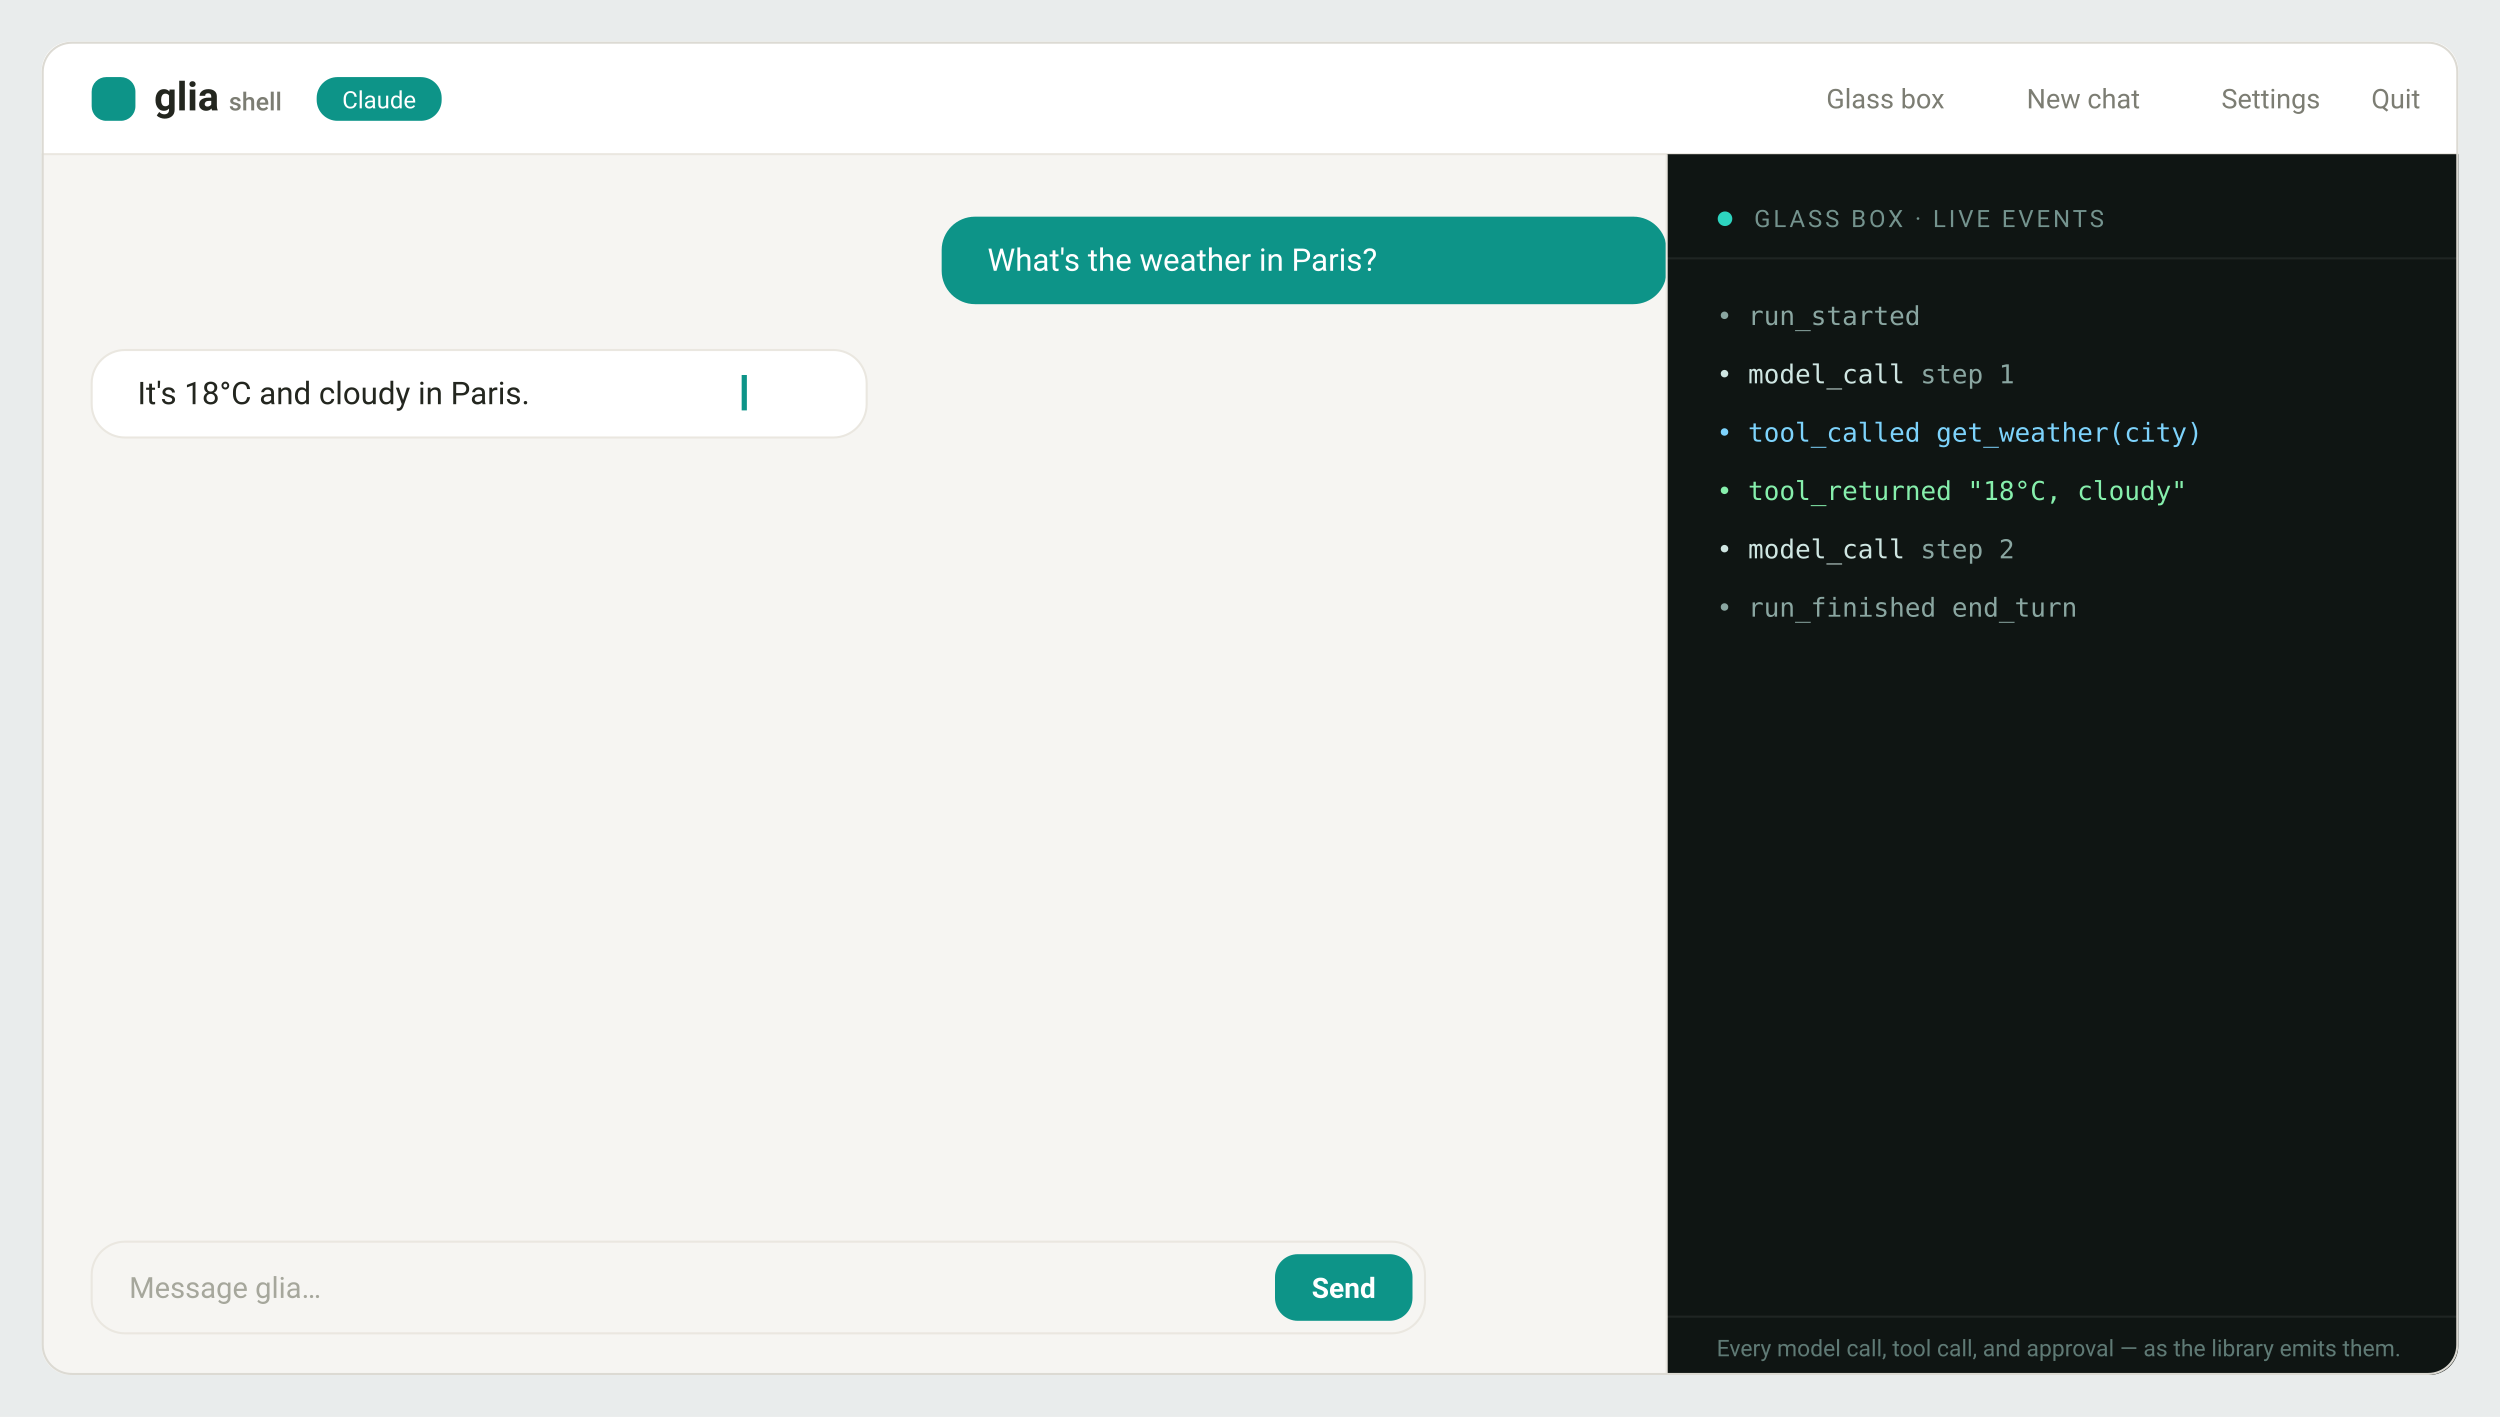
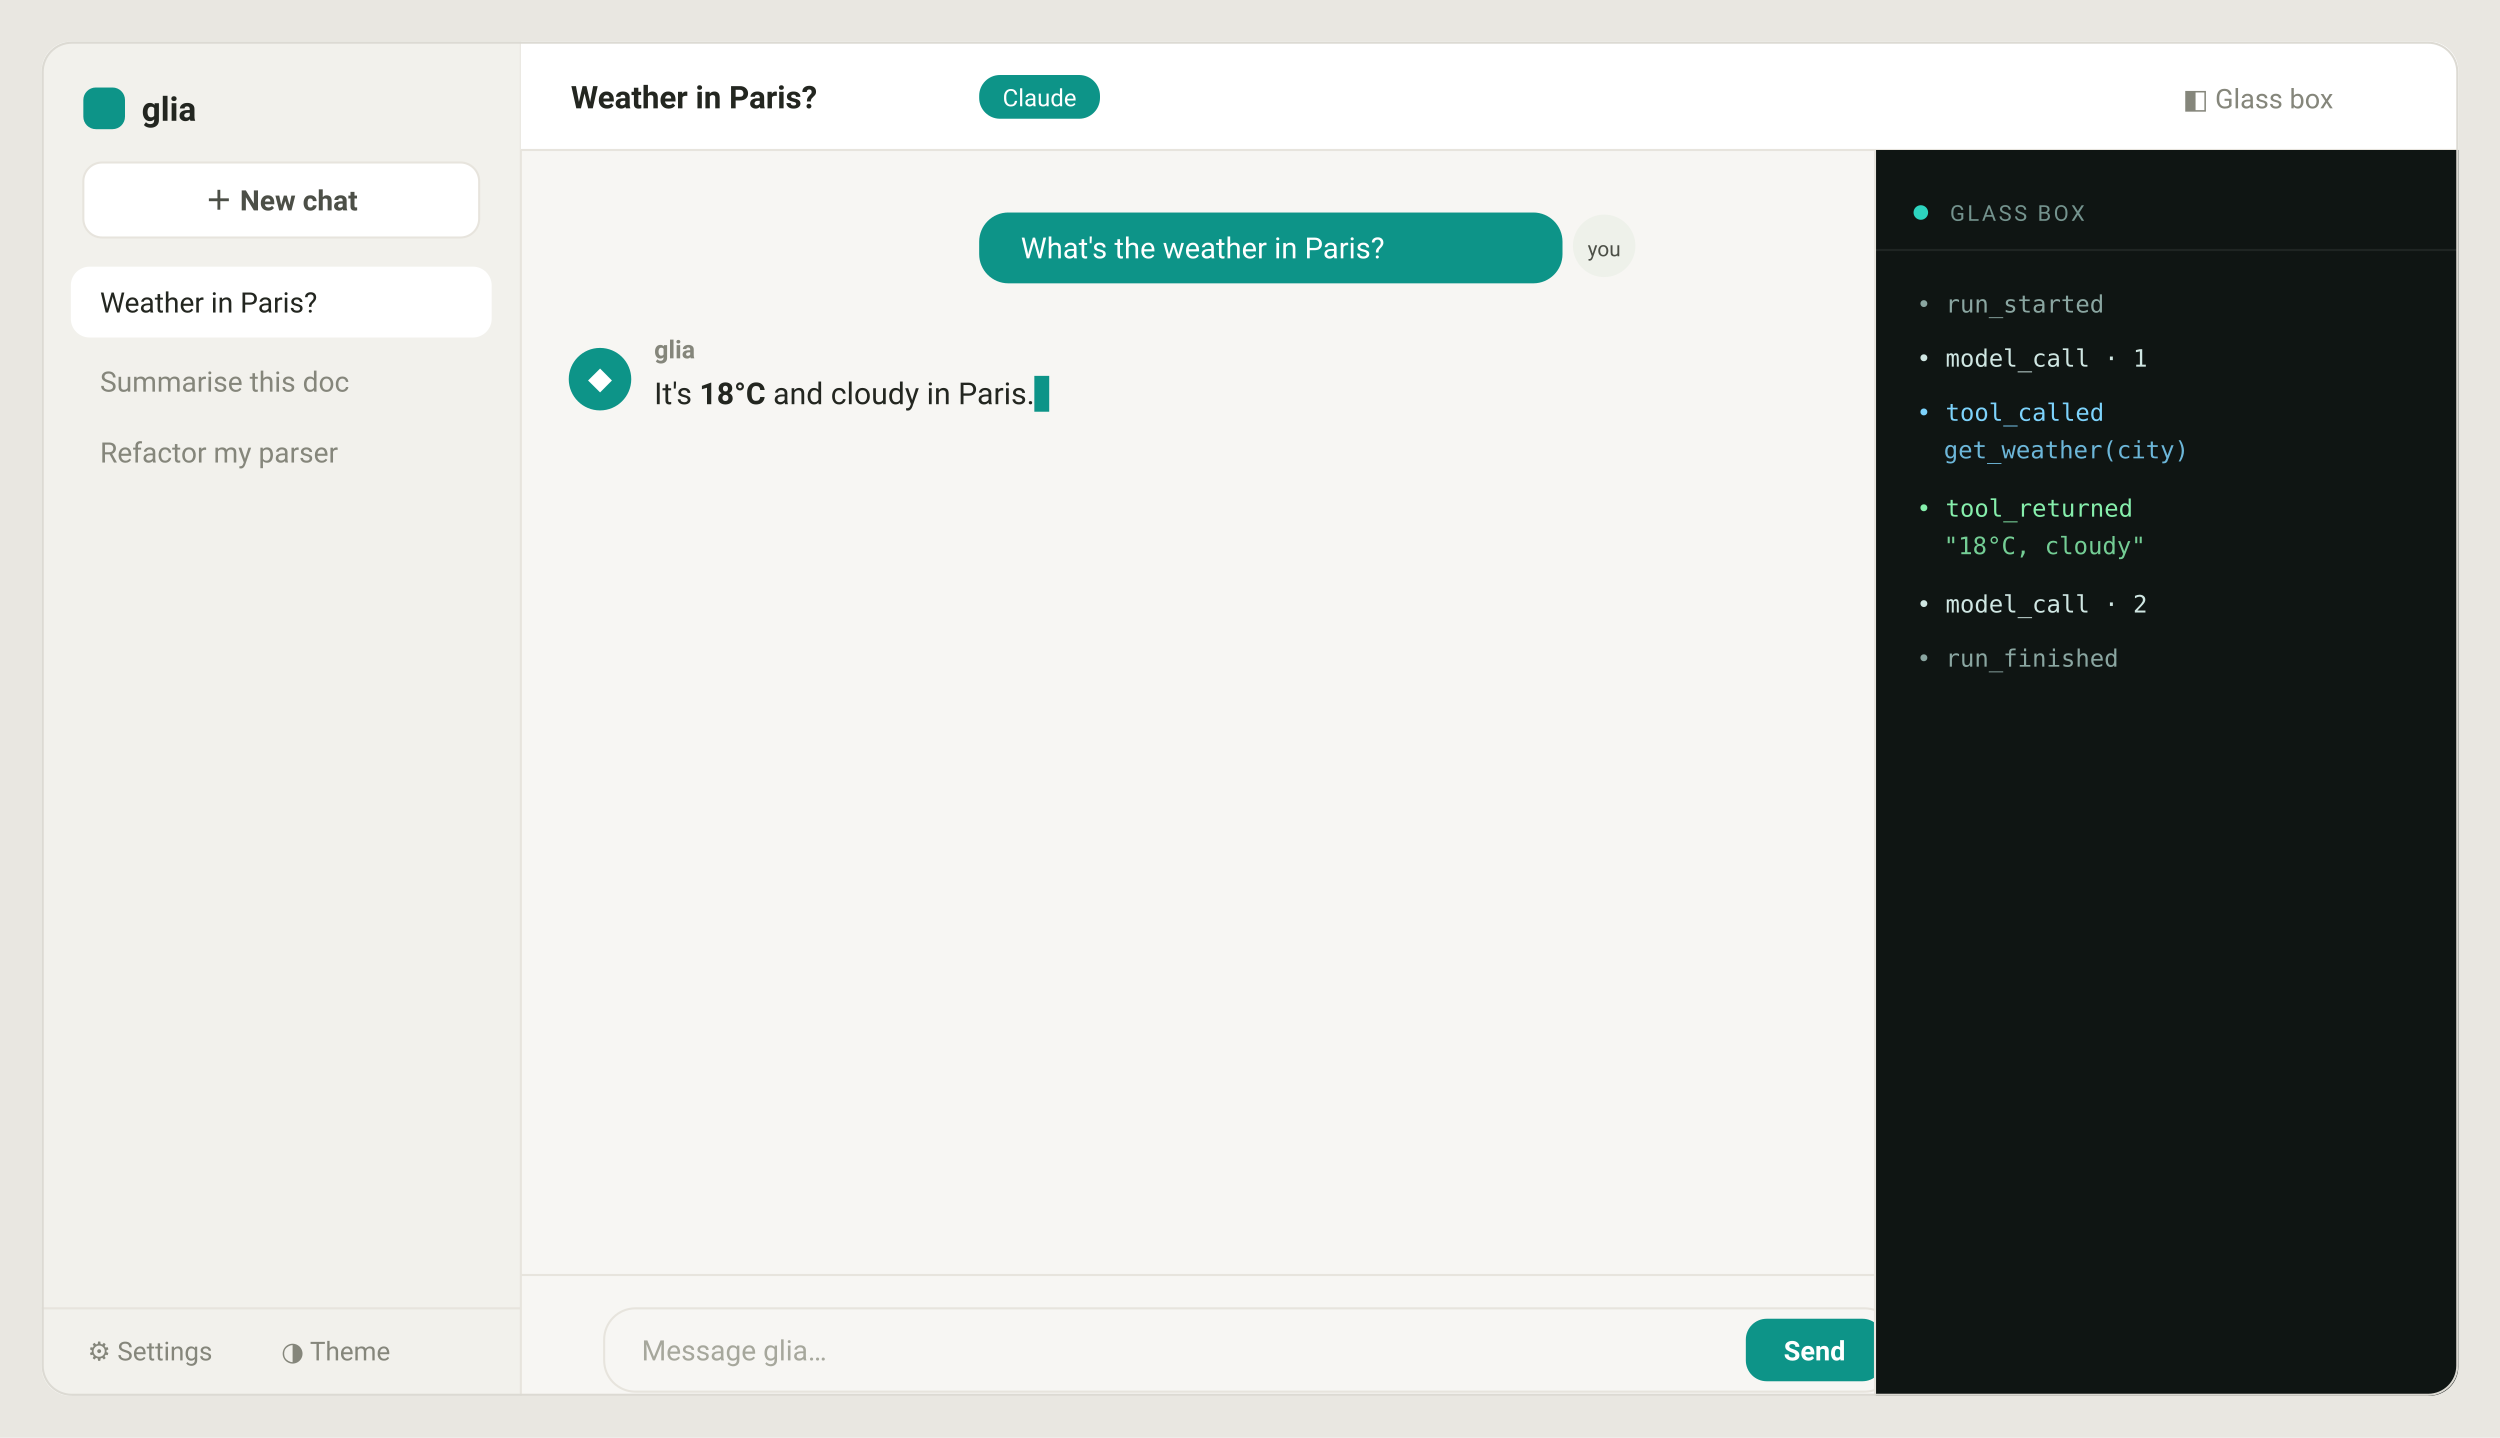
- <svg xmlns="http://www.w3.org/2000/svg" viewBox="0 0 1200 680" font-family="system-ui, -apple-system, Segoe UI, Roboto, sans-serif">
+ <svg xmlns="http://www.w3.org/2000/svg" viewBox="0 0 1200 690" font-family="system-ui, -apple-system, Segoe UI, Roboto, sans-serif">
  <style>
-     /* Elements default to visible (the final frame), so the image still reads
-        as a full screenshot if a viewer's browser doesn't run SVG animations. */
+     /* Elements default to visible (the final frame), so the image still reads as a
+        full screenshot if a viewer's browser doesn't run SVG animations. */
    .a { animation: 9s infinite; }
-     .t1 { animation-name: k1; } .t2 { animation-name: k2; } .t3 { animation-name: k3; }
-     .t4 { animation-name: k4; } .t5 { animation-name: k5; } .t6 { animation-name: k6; }
-     .t7 { animation-name: k7; } .t8 { animation-name: k8; }
-     @keyframes k1 { 0%,6%{opacity:0} 8%,100%{opacity:1} }
-     @keyframes k2 { 0%,14%{opacity:0} 16%,100%{opacity:1} }
-     @keyframes k3 { 0%,22%{opacity:0} 24%,100%{opacity:1} }
-     @keyframes k4 { 0%,31%{opacity:0} 33%,100%{opacity:1} }
-     @keyframes k5 { 0%,41%{opacity:0} 43%,100%{opacity:1} }
-     @keyframes k6 { 0%,50%{opacity:0} 52%,100%{opacity:1} }
-     @keyframes k7 { 0%,58%{opacity:0} 60%,100%{opacity:1} }
-     @keyframes k8 { 0%,78%{opacity:0} 80%,100%{opacity:1} }
-     .cursor { animation: blink .9s steps(2) infinite; }
-     @keyframes blink { 50% { opacity: 0; } }
-     .pulse { animation: pulse 2.4s ease-in-out infinite; transform-origin: center; }
-     @keyframes pulse { 50% { opacity: .35; } }
+     .t1{animation-name:k1} .t2{animation-name:k2} .t3{animation-name:k3} .t4{animation-name:k4}
+     .t5{animation-name:k5} .t6{animation-name:k6} .t7{animation-name:k7} .t8{animation-name:k8}
+     @keyframes k1{0%,6%{opacity:0}8%,100%{opacity:1}}
+     @keyframes k2{0%,14%{opacity:0}16%,100%{opacity:1}}
+     @keyframes k3{0%,22%{opacity:0}24%,100%{opacity:1}}
+     @keyframes k4{0%,31%{opacity:0}33%,100%{opacity:1}}
+     @keyframes k5{0%,41%{opacity:0}43%,100%{opacity:1}}
+     @keyframes k6{0%,50%{opacity:0}52%,100%{opacity:1}}
+     @keyframes k7{0%,58%{opacity:0}60%,100%{opacity:1}}
+     @keyframes k8{0%,78%{opacity:0}80%,100%{opacity:1}}
+     .cursor{animation:blink .9s steps(2) infinite}
+     @keyframes blink{50%{opacity:0}}
+     .pulse{animation:pulse 2.4s ease-in-out infinite}
+     @keyframes pulse{50%{opacity:.4}}
  </style>
  <defs>
    <clipPath id="win">
-       <rect x="20" y="20" width="1160" height="640" rx="14" />
+       <rect x="20" y="20" width="1160" height="650" rx="14" />
    </clipPath>
  </defs>
-   <rect width="1200" height="680" fill="#e9ecec" />
+   <rect width="1200" height="690" fill="#e9e7e1" />
  <g clip-path="url(#win)">
-     <rect x="20" y="20" width="1160" height="640" fill="#f6f5f2" />
-     <rect x="20" y="20" width="1160" height="54" fill="#ffffff" />
-     <line x1="20" y1="74" x2="1180" y2="74" stroke="#eae7e0" />
-     <rect x="44" y="37" width="21" height="21" rx="7" fill="#0d9488" />
-     <text x="74" y="53" font-size="19" font-weight="650" fill="#23261f">glia <tspan font-size="12" font-weight="500" fill="#7c7d73">shell</tspan>
-     </text>
-     <rect x="152" y="37" width="60" height="21" rx="10" fill="#0d9488" />
-     <text x="182" y="52" font-size="11.5" fill="#fff" text-anchor="middle">Claude</text>
-     <g fill="#7c7d73" font-size="13">
-       <text x="905" y="52" text-anchor="middle">Glass box</text>
-       <text x="1000" y="52" text-anchor="middle">New chat</text>
-       <text x="1090" y="52" text-anchor="middle">Settings</text>
-       <text x="1150" y="52" text-anchor="middle">Quit</text>
-     </g>
+     <rect x="20" y="20" width="1160" height="650" fill="#f7f6f3" />
+     <rect x="20" y="20" width="230" height="650" fill="#f2f1ec" />
+     <line x1="250" y1="20" x2="250" y2="670" stroke="#e7e4dd" />
+     <rect x="40" y="42" width="20" height="20" rx="6" fill="#0d9488" />
+     <text x="68" y="58" font-size="16" font-weight="650" fill="#232620">glia</text>
+     <rect x="40" y="78" width="190" height="36" rx="9" fill="#fff" stroke="#e7e4dd" />
+     <text x="135" y="101" font-size="13.5" font-weight="600" fill="#4c4f47" text-anchor="middle">＋ New chat</text>
+     <rect class="a t1" x="34" y="128" width="202" height="34" rx="9" fill="#fff" />
+     <text class="a t1" x="48" y="150" font-size="13.5" fill="#232620">Weather in Paris?</text>
+     <text x="48" y="188" font-size="13.5" fill="#85867b">Summarise this doc</text>
+     <text x="48" y="222" font-size="13.5" fill="#85867b">Refactor my parser</text>
+     <line x1="20" y1="628" x2="250" y2="628" stroke="#e7e4dd" />
+     <text x="42" y="653" font-size="12.5" fill="#85867b">⚙ Settings</text>
+     <text x="135" y="653" font-size="12.5" fill="#85867b">◑ Theme</text>
+     <rect x="250" y="20" width="930" height="52" fill="#fff" />
+     <line x1="250" y1="72" x2="1180" y2="72" stroke="#e7e4dd" />
+     <text x="274" y="52" font-size="15" font-weight="600" fill="#232620">Weather in Paris?</text>
+     <rect x="470" y="36" width="58" height="21" rx="10" fill="#0d9488" />
+     <text x="499" y="51" font-size="11.5" fill="#fff" text-anchor="middle">Claude</text>
+     <text x="1120" y="52" font-size="13" fill="#85867b" text-anchor="end">◧ Glass box</text>
    <g class="a t1">
-       <rect x="452" y="104" width="348" height="42" rx="16" fill="#0d9488" />
-       <text x="474" y="130" font-size="15" fill="#fff">What's the weather in Paris?</text>
+       <circle cx="770" cy="118" r="15" fill="#eef1ea" />
+       <text x="770" y="123" font-size="10" fill="#4c4f47" text-anchor="middle">you</text>
+       <rect x="470" y="102" width="280" height="34" rx="14" fill="#0d9488" />
+       <text x="490" y="124" font-size="14" fill="#fff">What's the weather in Paris?</text>
    </g>
    <g class="a t7">
-       <rect x="44" y="168" width="372" height="42" rx="16" fill="#fff" stroke="#eae7e0" />
-       <text x="66" y="194" font-size="15" fill="#23261f">It's 18°C and cloudy in Paris.</text>
-       <rect class="cursor" x="356" y="180" width="2.5" height="17" fill="#0d9488" />
+       <circle cx="288" cy="182" r="15" fill="#0d9488" />
+       <text x="288" y="187" font-size="12" fill="#fff" text-anchor="middle">◆</text>
+       <text x="314" y="172" font-size="12" font-weight="650" fill="#85867b">glia</text>
+       <text x="314" y="194" font-size="14.5" fill="#232620">It's <tspan font-weight="700">18°C</tspan> and cloudy in Paris.<tspan class="cursor" fill="#0d9488">▋</tspan>
+       </text>
    </g>
-     <rect x="44" y="596" width="640" height="44" rx="16" fill="#f6f5f2" stroke="#eae7e0" />
-     <text x="62" y="623" font-size="14" fill="#a6a79c">Message glia…</text>
-     <rect x="612" y="602" width="66" height="32" rx="11" fill="#0d9488" />
-     <text x="645" y="623" font-size="13.5" fill="#fff" text-anchor="middle" font-weight="600">Send</text>
-     <rect x="800" y="74" width="380" height="586" fill="#0f1513" />
-     <line x1="800" y1="74" x2="800" y2="660" stroke="#eae7e0" />
-     <circle class="pulse" cx="828" cy="105" r="3.5" fill="#2dd4bf" />
-     <text x="842" y="109" font-size="11.5" letter-spacing="1.4" fill="#9fc9c2" opacity=".7">GLASS BOX · LIVE EVENTS</text>
-     <line x1="800" y1="124" x2="1180" y2="124" stroke="rgba(255,255,255,.07)" />
-     <g font-family="ui-monospace, Menlo, Consolas, monospace" font-size="12.5">
-       <text class="a t2" x="824" y="156" fill="#8aa6a1">• run_started</text>
-       <text class="a t3" x="824" y="184" fill="#cfe6e2">• model_call        <tspan fill="#8aa6a1">step 1</tspan>
-       </text>
-       <text class="a t4" x="824" y="212" fill="#7dd3fc">• tool_called       get_weather(city)</text>
-       <text class="a t5" x="824" y="240" fill="#86efac">• tool_returned     "18°C, cloudy"</text>
-       <text class="a t6" x="824" y="268" fill="#cfe6e2">• model_call        <tspan fill="#8aa6a1">step 2</tspan>
-       </text>
-       <text class="a t8" x="824" y="296" fill="#8aa6a1">• run_finished      end_turn</text>
+     <line x1="250" y1="612" x2="1180" y2="612" stroke="#e7e4dd" />
+     <rect x="290" y="628" width="620" height="40" rx="15" fill="#f7f6f3" stroke="#e7e4dd" />
+     <text x="308" y="653" font-size="13.5" fill="#a6a79c">Message glia…</text>
+     <rect x="838" y="633" width="66" height="30" rx="10" fill="#0d9488" />
+     <text x="871" y="653" font-size="13" fill="#fff" text-anchor="middle" font-weight="600">Send</text>
+     <rect x="900" y="72" width="280" height="598" fill="#0f1513" />
+     <line x1="900" y1="72" x2="900" y2="670" stroke="#e7e4dd" />
+     <circle class="pulse" cx="922" cy="102" r="3.5" fill="#2dd4bf" />
+     <text x="936" y="106" font-size="10.5" letter-spacing="1.2" fill="#9fc9c2" opacity=".7">GLASS BOX</text>
+     <line x1="900" y1="120" x2="1180" y2="120" stroke="rgba(255,255,255,.07)" />
+     <g font-family="ui-monospace, Menlo, Consolas, monospace" font-size="11.5">
+       <text class="a t2" x="920" y="150" fill="#8aa6a1">• run_started</text>
+       <text class="a t3" x="920" y="176" fill="#cfe6e2">• model_call · 1</text>
+       <text class="a t4" x="920" y="202" fill="#7dd3fc">• tool_called</text>
+       <text class="a t4" x="933" y="220" fill="#7dd3fc" opacity=".85">get_weather(city)</text>
+       <text class="a t5" x="920" y="248" fill="#86efac">• tool_returned</text>
+       <text class="a t5" x="933" y="266" fill="#86efac" opacity=".85">"18°C, cloudy"</text>
+       <text class="a t6" x="920" y="294" fill="#cfe6e2">• model_call · 2</text>
+       <text class="a t8" x="920" y="320" fill="#8aa6a1">• run_finished</text>
    </g>
-     <line x1="800" y1="632" x2="1180" y2="632" stroke="rgba(255,255,255,.07)" />
-     <text x="824" y="651" font-size="11" fill="#5f7a75">Every model call, tool call, and approval — as the library emits them.</text>
  </g>
-   <rect x="20.5" y="20.5" width="1159" height="639" rx="14" fill="none" stroke="#dcdad3" />
+   <rect x="20.5" y="20.5" width="1159" height="649" rx="14" fill="none" stroke="#dcdad3" />
</svg>
